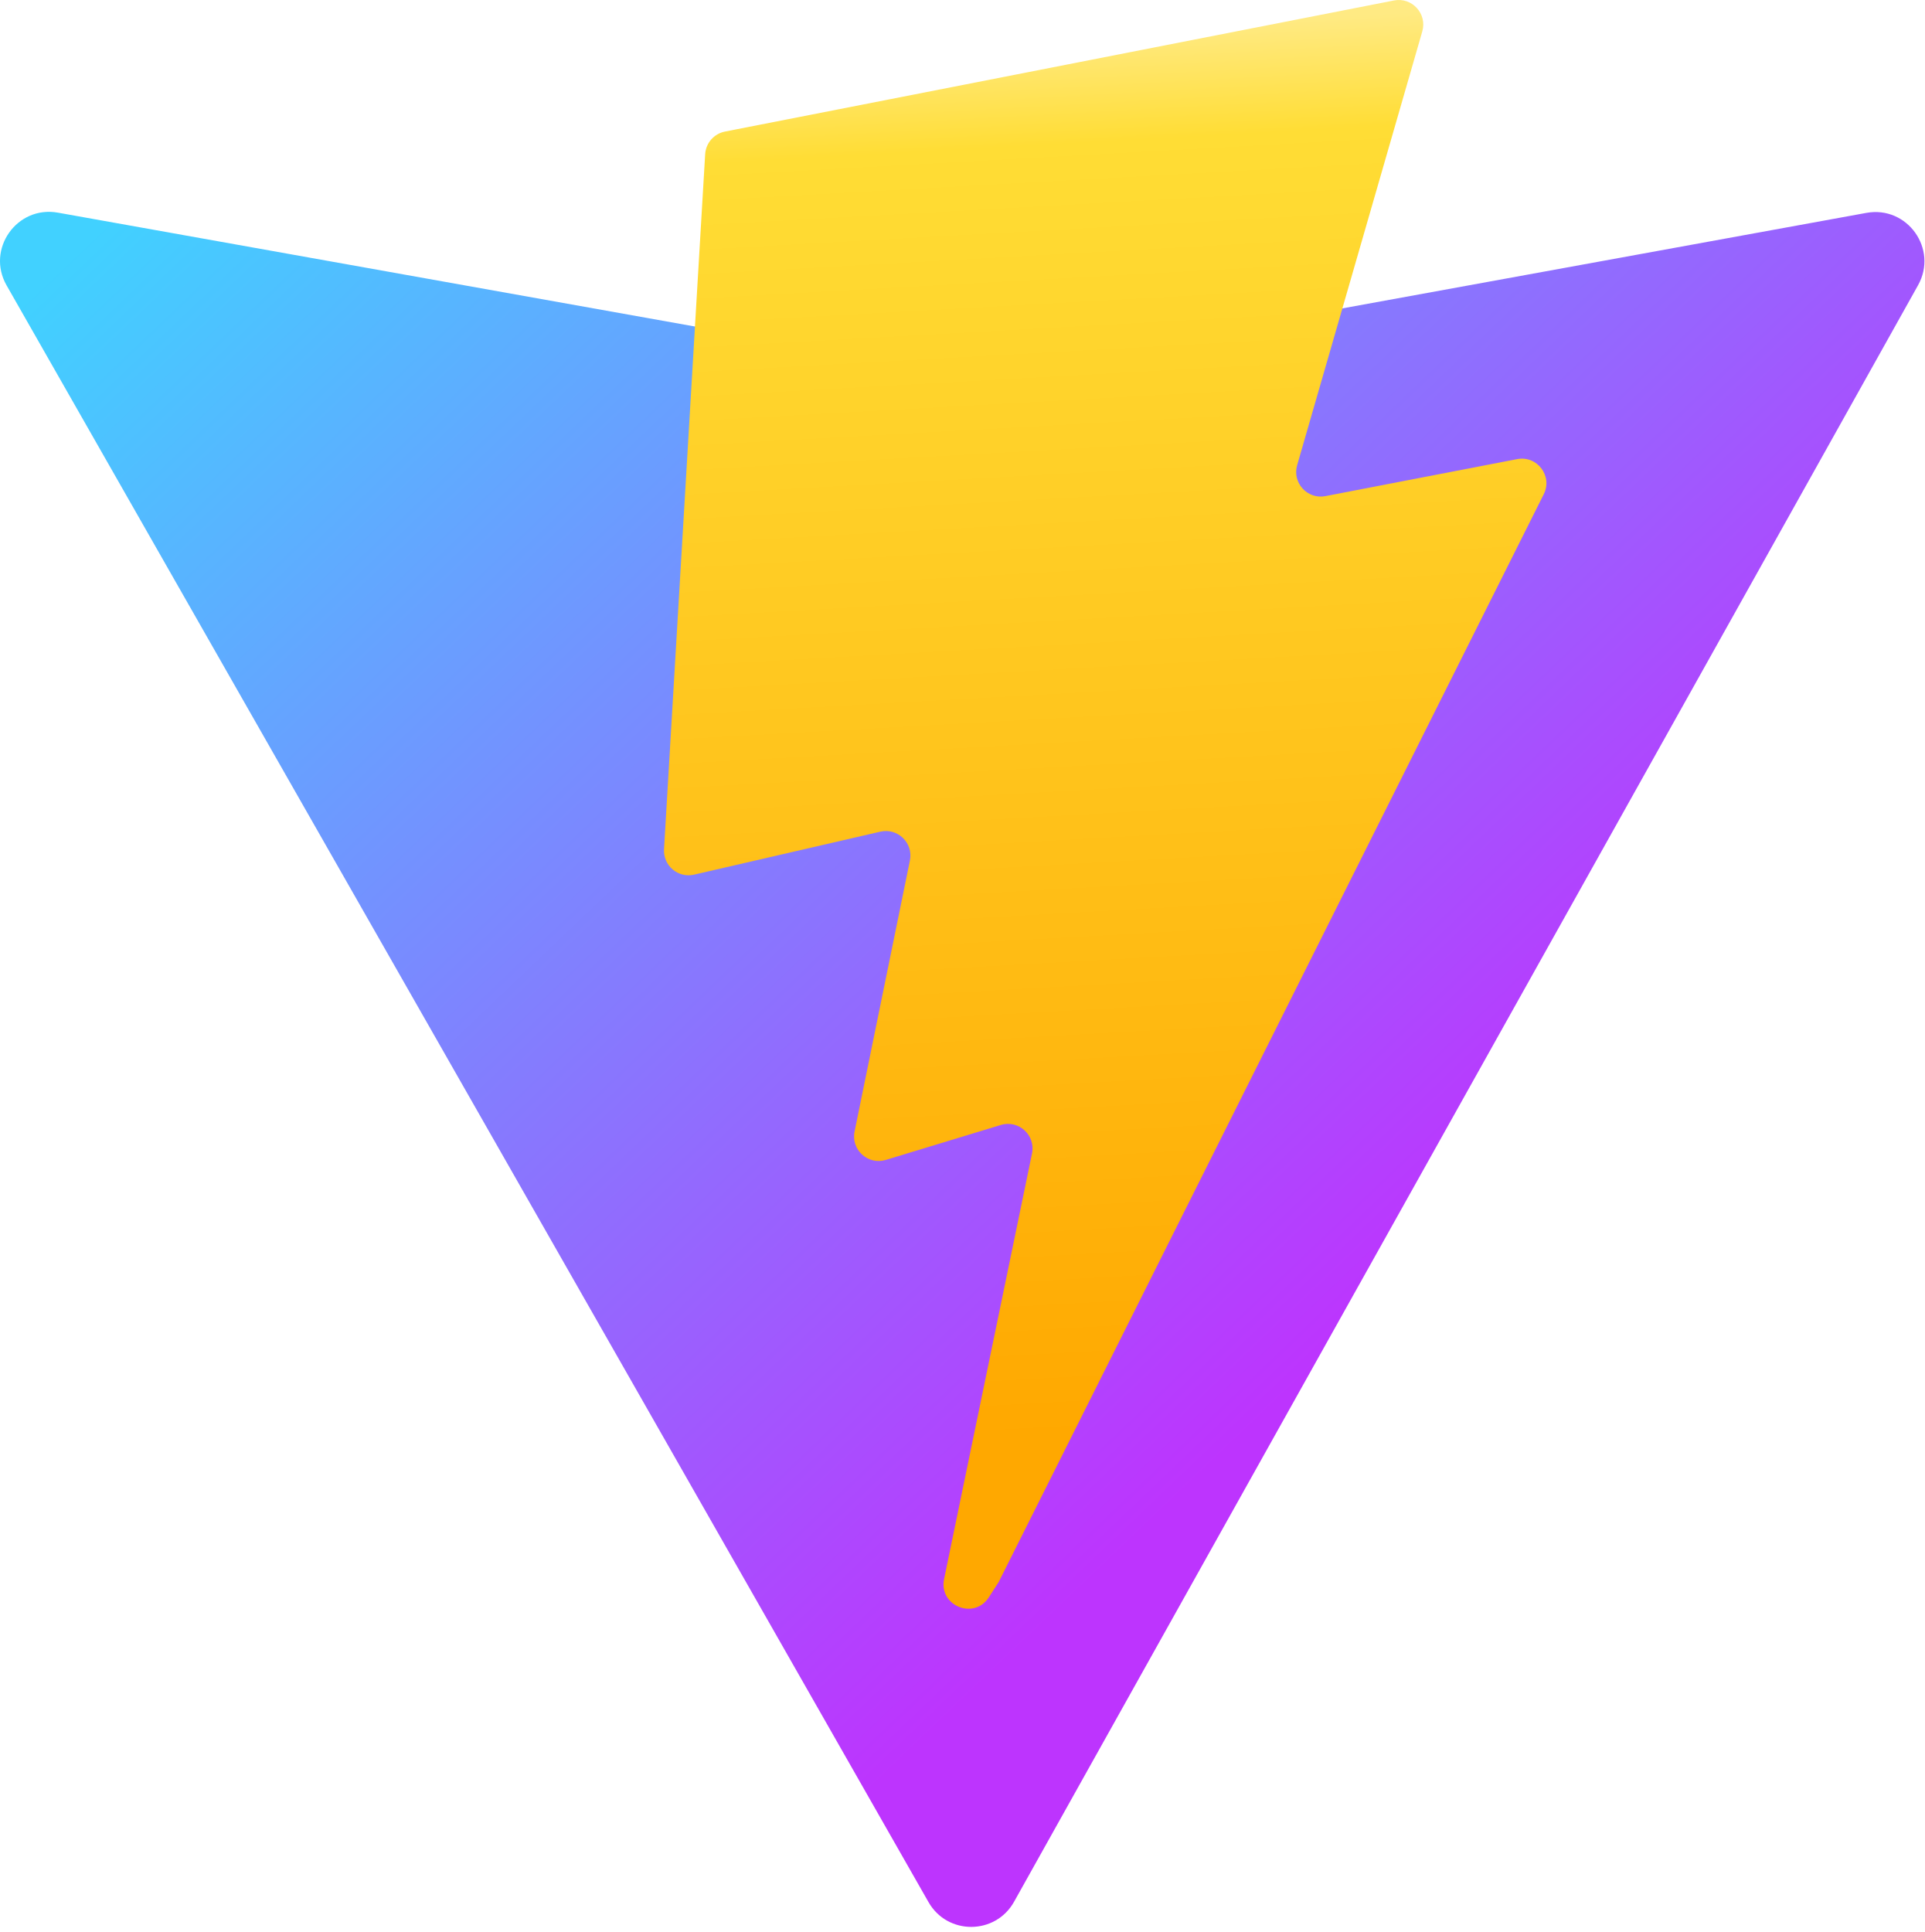
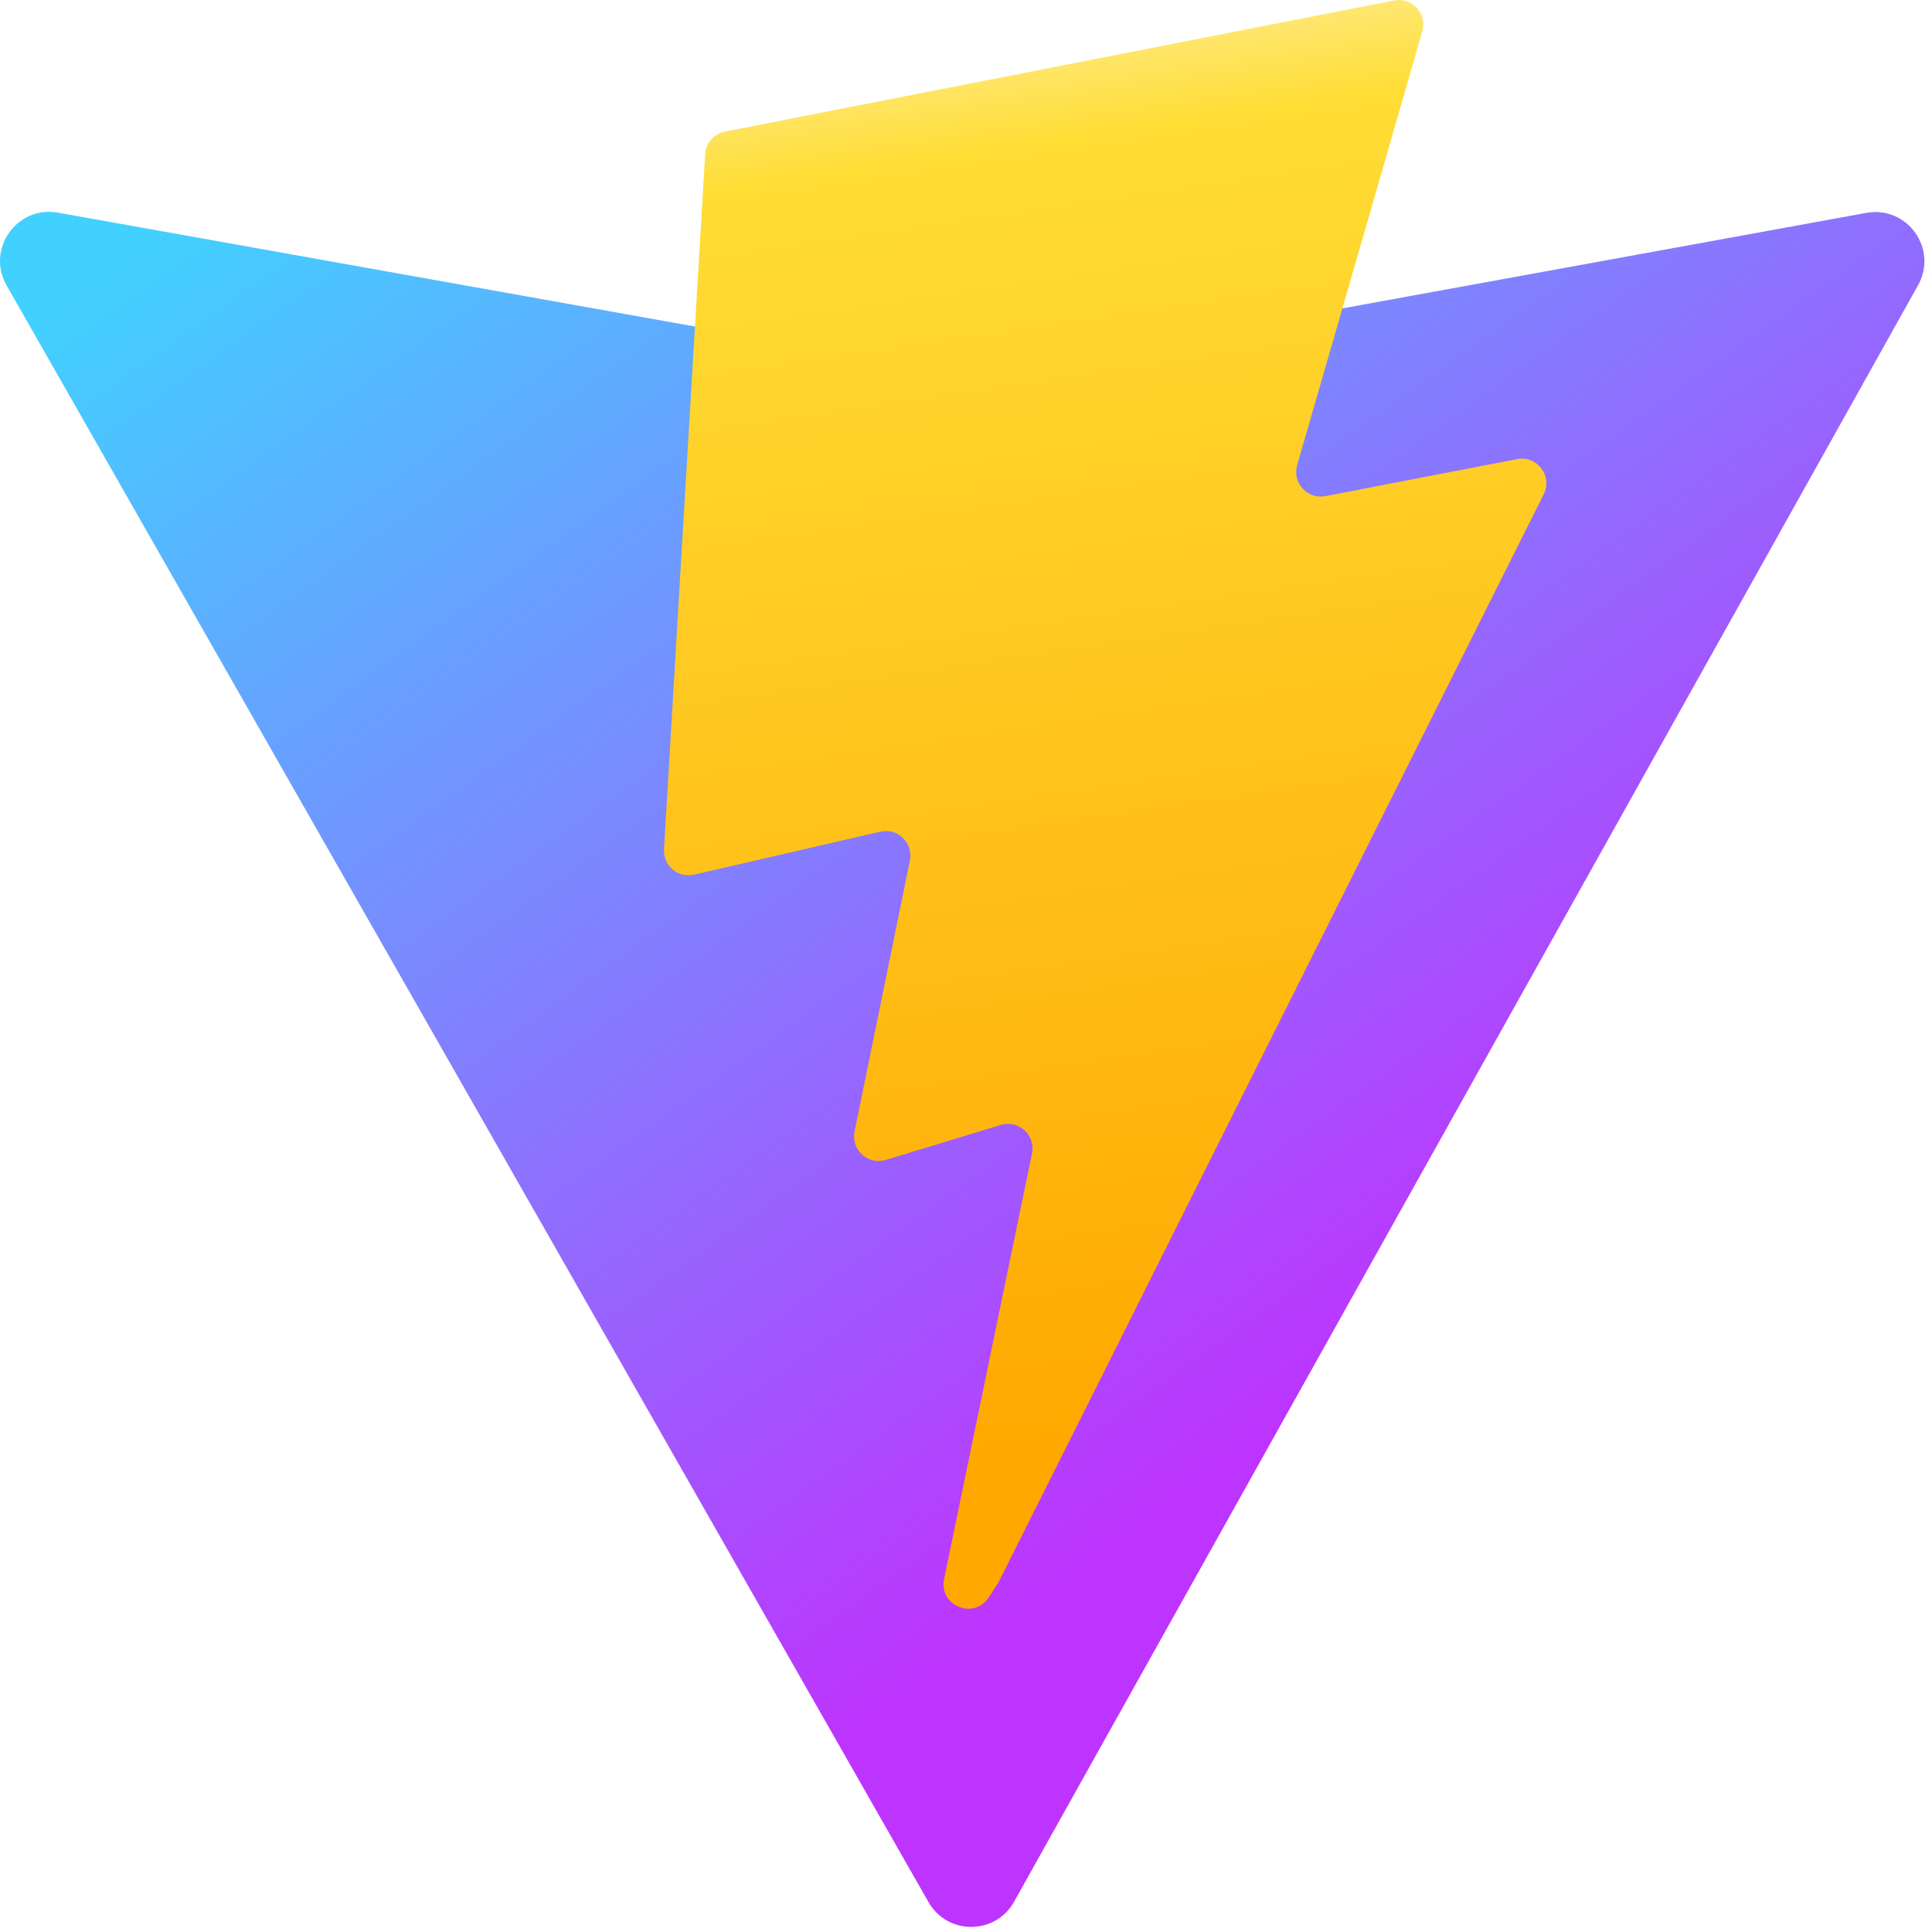
- <svg xmlns="http://www.w3.org/2000/svg" xml:space="preserve" style="fill-rule:evenodd;clip-rule:evenodd;stroke-linejoin:round;stroke-miterlimit:2" viewBox="0 0 256 257">
-   <path d="M255.153 37.938 134.897 252.976c-2.483 4.44-8.862 4.466-11.382.048L.874 37.958c-2.745-4.814 1.372-10.646 6.828-9.671l120.385 21.518a6.5 6.5 0 0 0 2.322-.004l117.867-21.483c5.438-.991 9.574 4.796 6.877 9.62" style="fill:url(#a);fill-rule:nonzero" />
-   <path d="M185.432.063 96.439 17.501a3.27 3.27 0 0 0-2.634 3.014l-5.474 92.456a3.268 3.268 0 0 0 3.997 3.378l24.777-5.718c2.318-.535 4.413 1.507 3.936 3.838l-7.361 36.047c-.495 2.426 1.782 4.5 4.151 3.781l15.304-4.65c2.372-.72 4.652 1.36 4.15 3.788l-11.698 56.621c-.732 3.542 3.979 5.473 5.943 2.437l1.313-2.028 72.516-144.719c1.215-2.424-.88-5.187-3.541-4.673l-25.504 4.922c-2.396.462-4.435-1.77-3.759-4.114l16.646-57.705c.677-2.349-1.369-4.583-3.769-4.113" style="fill:url(#b);fill-rule:nonzero" />
+ <svg xmlns="http://www.w3.org/2000/svg" width="256px" height="257px" viewBox="0 0 256 257" version="1.1" preserveAspectRatio="xMidYMid">
  <defs>
-     <linearGradient id="a" x1="0" x2="1" y1="0" y2="0" gradientTransform="rotate(47.165 -53.273 20.473)scale(220.137)" gradientUnits="userSpaceOnUse">
-       <stop offset="0" style="stop-color:#41d1ff;stop-opacity:1" />
-       <stop offset="1" style="stop-color:#bd34fe;stop-opacity:1" />
+     <linearGradient x1="-0.828%" y1="7.652%" x2="57.636%" y2="78.411%" id="linearGradient-1">
+       <stop stop-color="#41D1FF" offset="0%" />
+       <stop stop-color="#BD34FE" offset="100%" />
    </linearGradient>
-     <linearGradient id="b" x1="0" x2="1" y1="0" y2="0" gradientTransform="rotate(87.488 67.115 75.141)scale(185.9046)" gradientUnits="userSpaceOnUse">
-       <stop offset="0" style="stop-color:#ffea83;stop-opacity:1" />
-       <stop offset=".08" style="stop-color:#ffdd35;stop-opacity:1" />
-       <stop offset="1" style="stop-color:#ffa800;stop-opacity:1" />
+     <linearGradient x1="43.376%" y1="2.242%" x2="50.316%" y2="89.03%" id="linearGradient-2">
+       <stop stop-color="#FFEA83" offset="0%" />
+       <stop stop-color="#FFDD35" offset="8.333%" />
+       <stop stop-color="#FFA800" offset="100%" />
    </linearGradient>
  </defs>
+   <g>
+     <path d="M255.153,37.938 L134.897,252.976 C132.414,257.416 126.035,257.442 123.515,253.024 L0.874,37.958 C-1.871,33.144 2.246,27.312 7.702,28.287 L128.087,49.805 C128.855,49.942 129.641,49.941 130.409,49.801 L248.276,28.318 C253.714,27.327 257.85,33.114 255.153,37.938 Z" fill="url(#linearGradient-1)" />
+     <path d="M185.432,0.063 L96.439,17.501 C94.977,17.788 93.894,19.027 93.805,20.515 L88.331,112.971 C88.202,115.149 90.202,116.839 92.328,116.349 L117.105,110.631 C119.423,110.096 121.518,112.138 121.041,114.469 L113.68,150.516 C113.185,152.942 115.462,155.016 117.831,154.297 L133.135,149.647 C135.507,148.927 137.787,151.007 137.285,153.435 L125.587,210.056 C124.855,213.598 129.566,215.529 131.53,212.493 L132.843,210.465 L205.359,65.746 C206.574,63.322 204.479,60.559 201.818,61.073 L176.314,65.995 C173.918,66.457 171.879,64.225 172.555,61.881 L189.201,4.176 C189.878,1.827 187.832,-0.407 185.432,0.063 Z" fill="url(#linearGradient-2)" />
+   </g>
</svg>
